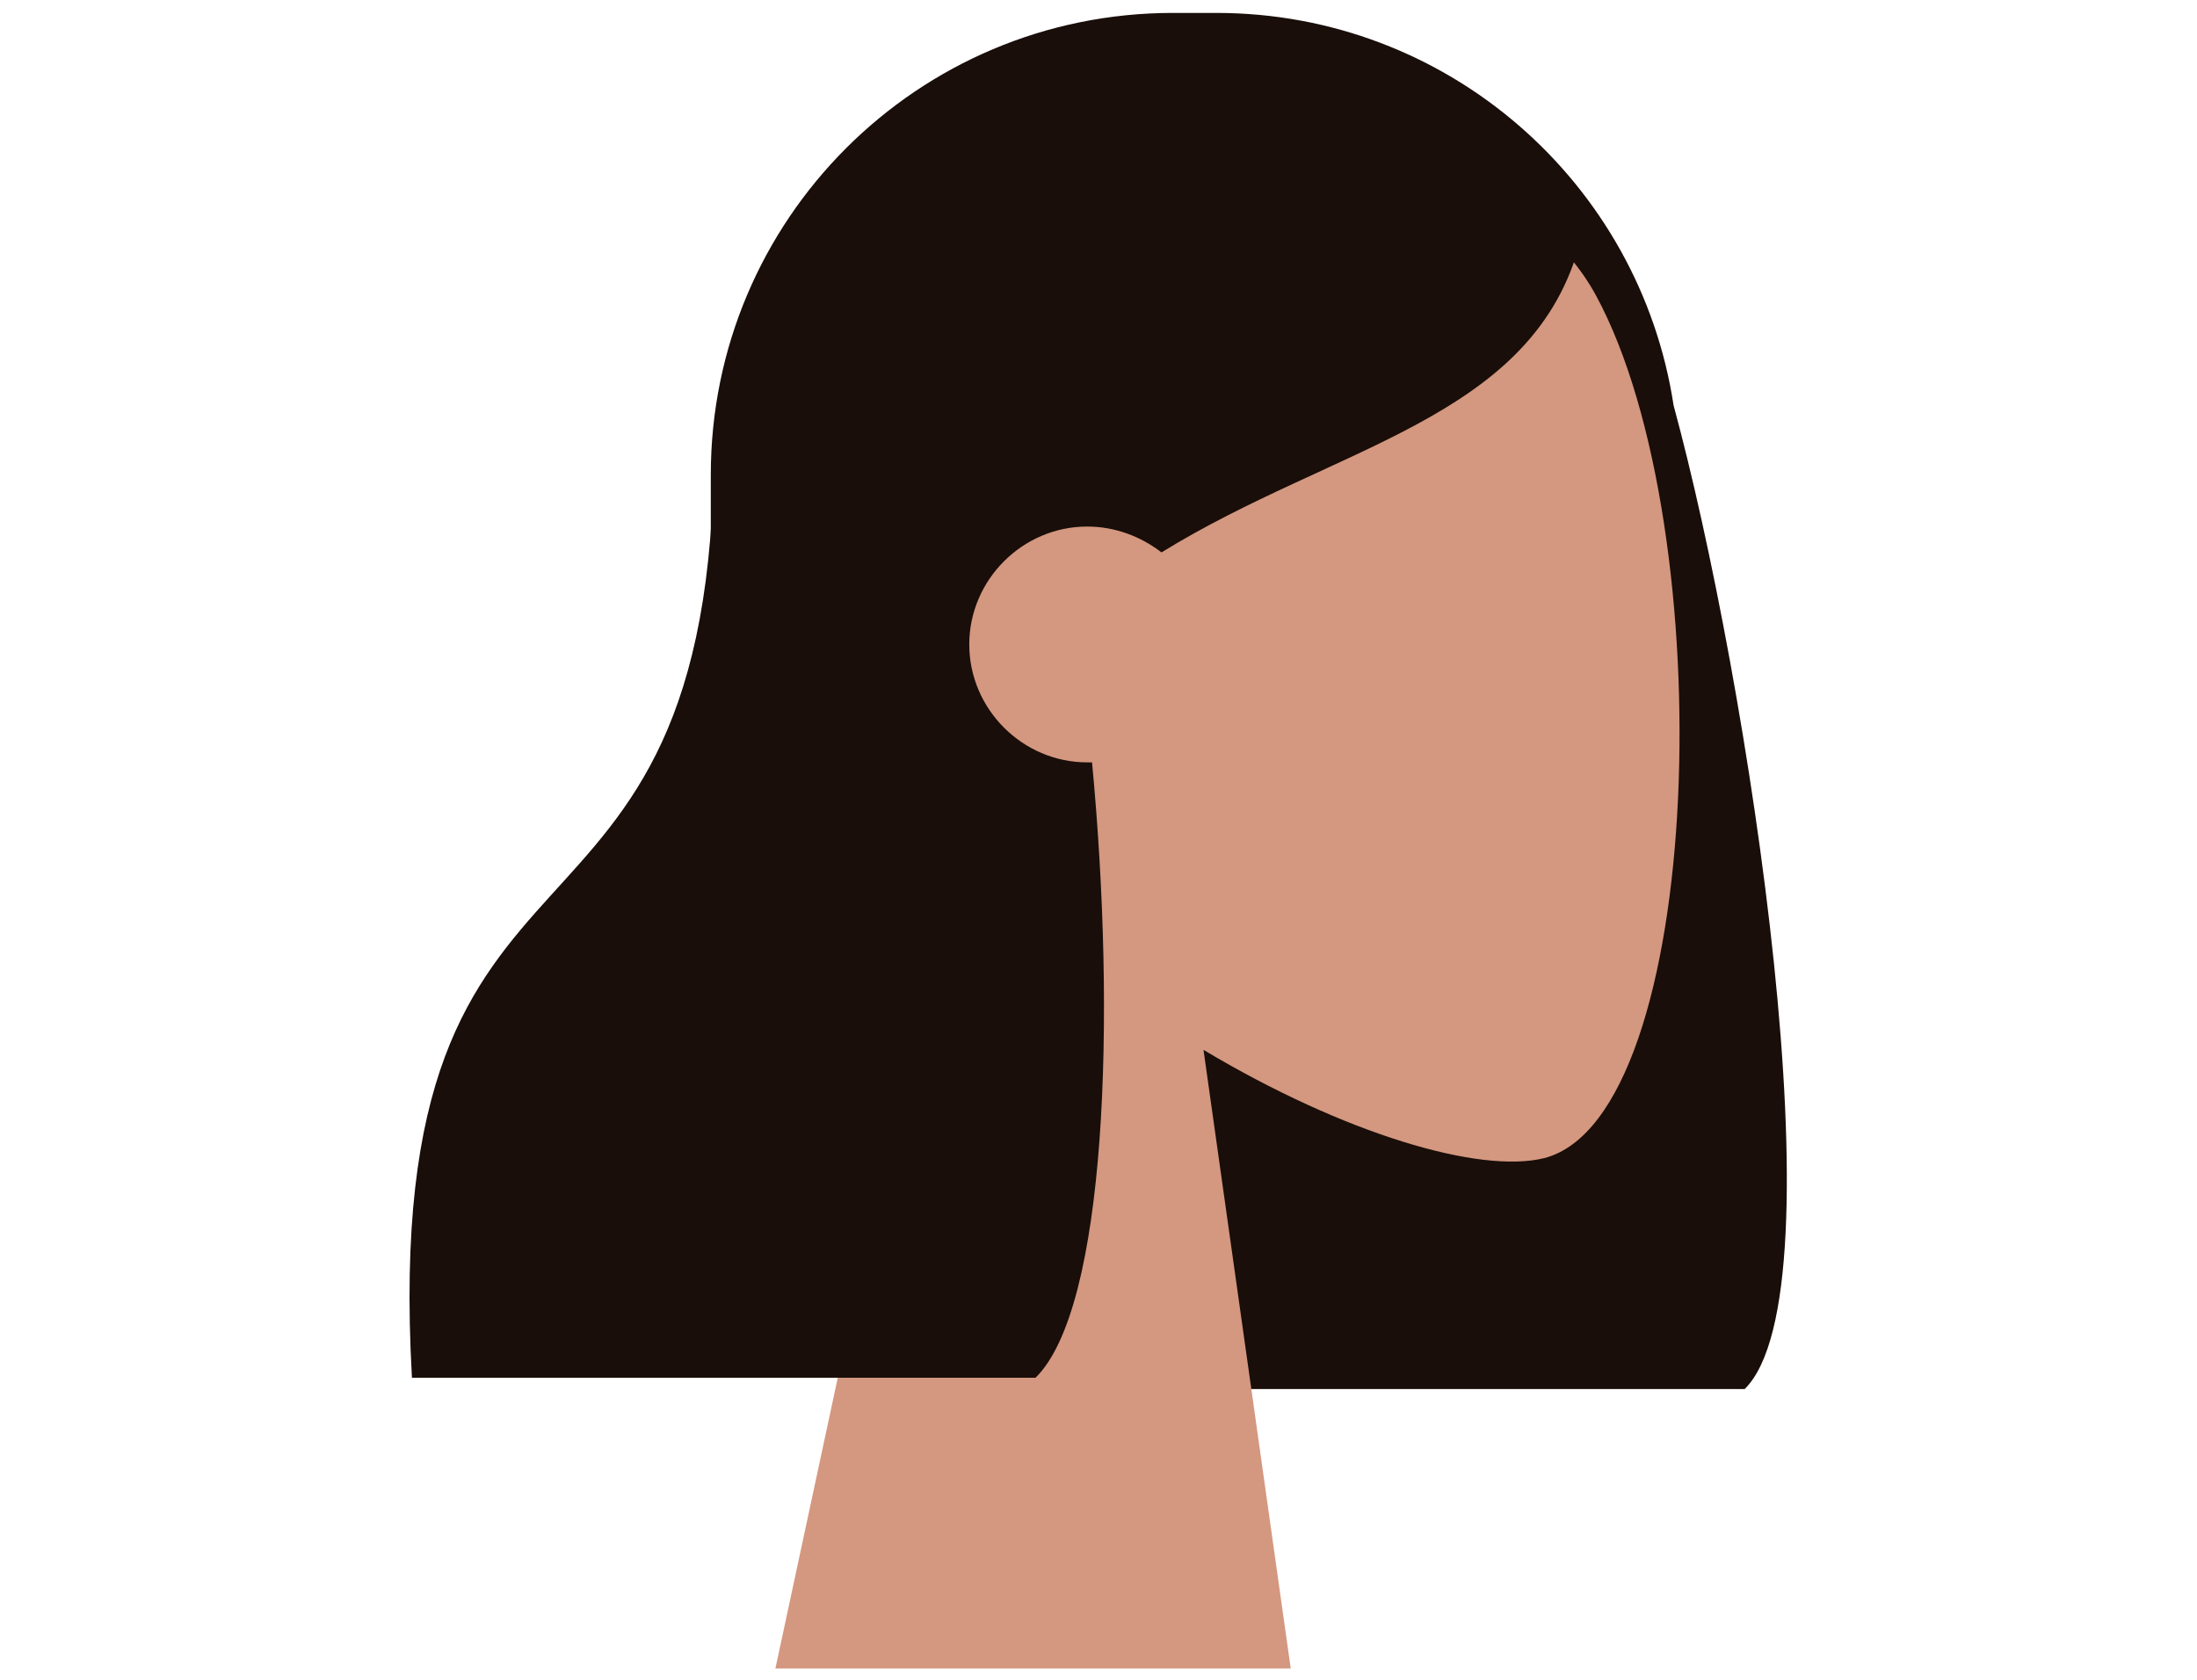
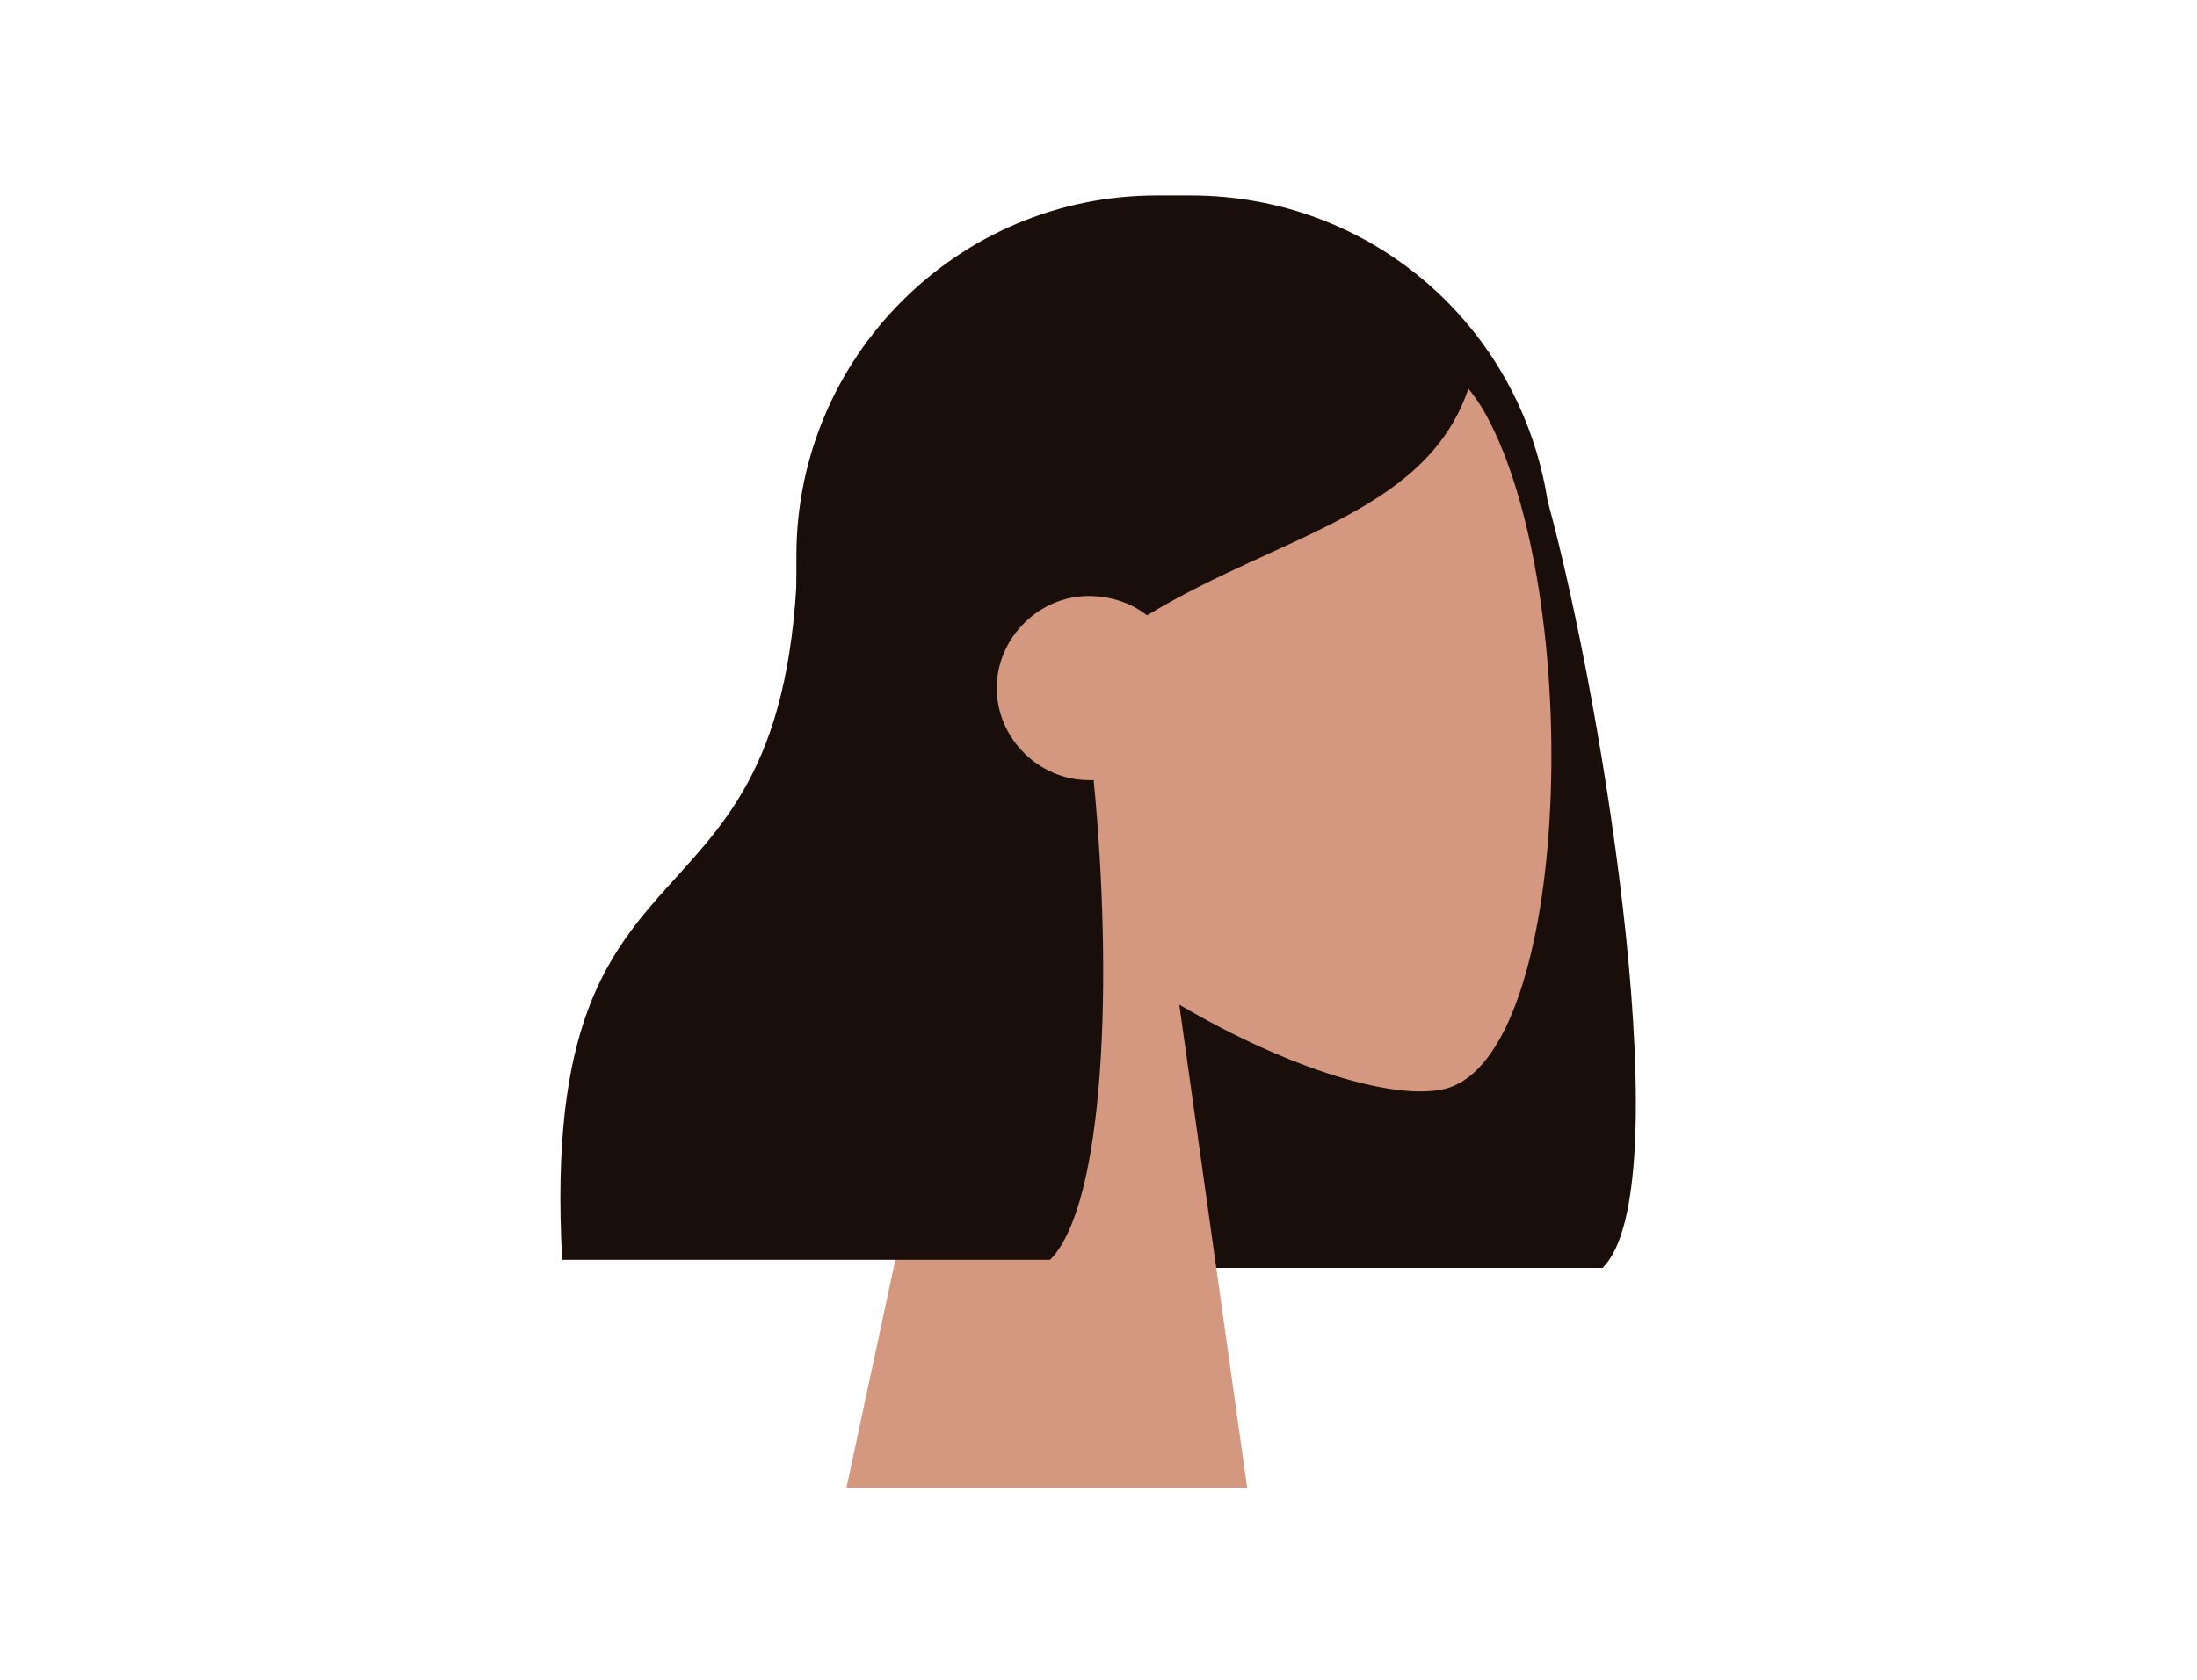
<svg xmlns="http://www.w3.org/2000/svg" version="1.1" id="Layer_1" x="0px" y="0px" viewBox="0 0 136 104" style="enable-background:new 0 0 136 104;" xml:space="preserve">
  <style type="text/css">
	.st0{fill-rule:evenodd;clip-rule:evenodd;fill:#190E09;}
	.st1{fill-rule:evenodd;clip-rule:evenodd;fill:#D49780;}
</style>
  <g id="Head_x2F_Front_x2F_Long">
-     <path id="Hair-Back" class="st0" d="M103.6,25.1C108.2,42,114.1,80,108,86H69.4c0-0.1,0-0.1,0-0.2C55.1,84.2,44,72,44,57.3V29.4   C44,13.6,56.8,0.8,72.6,0.8h2.7C89.6,0.8,101.5,11.3,103.6,25.1z" />
+     <path id="Hair-Back" class="st0" d="M95.8,31c3.6,13.2,8.2,42.8,3.4,47.5H69.1c0-0.1,0-0.1,0-0.2c-11.2-1.2-19.8-10.8-19.8-22.2   V34.4c0-12.3,10-22.3,22.3-22.3h2.1C84.9,12.1,94.1,20.2,95.8,31z" />
    <g id="Head" transform="translate(54, 31)">
-       <path class="st1" d="M5,21C-1.1,13.8-5.3,5-4.6-4.9c2-28.5,41.6-22.2,49.4-7.8s6.8,50.8-3.2,53.4c-4,1-12.4-1.5-21.1-6.7l5.4,38.3    H-6L5,21z" />
+       <path class="st1" d="M7,21c-4.8-5.6-8-12.5-7.5-20.2C1-21.4,31.9-16.5,38-5.3s5.3,39.6-2.5,41.7c-3.1,0.8-9.7-1.2-16.5-5.2    l4.2,29.9H-1.6L7,21z" />
    </g>
-     <path id="Hair-Front" class="st0" d="M67.6,47.2C69.1,63,68.5,81,64.1,85.3H25.5C23.4,48,44.2,62.4,44.2,27.3   c1.3-1.3,2.5-2.5,3.7-3.6l0-1C54.5,8.9,63,2.1,73.3,2.1c15.4,0,20.3,7.2,24.4,13.3C94.6,26,82.6,27.6,71.9,34.2   c-1.3-1-2.9-1.6-4.6-1.6c-4,0-7.3,3.3-7.3,7.3s3.3,7.3,7.3,7.3C67.4,47.2,67.5,47.2,67.6,47.2z" />
+     <path id="Hair-Front" class="st0" d="M67.7,48.3C68.9,60.6,68.4,74.6,65,78H34.8c-1.6-29.1,14.6-17.9,14.6-45.3c1-1,2-2,2.9-2.8   v-0.8c5.2-10.8,11.8-16.1,19.8-16.1c12,0,15.8,5.6,19,10.4C88.8,31.7,79.4,33,71,38.1c-1-0.8-2.3-1.2-3.6-1.2   c-3.1,0-5.7,2.6-5.7,5.7c0,3.1,2.6,5.7,5.7,5.7C67.5,48.3,67.6,48.3,67.7,48.3z" />
  </g>
</svg>
